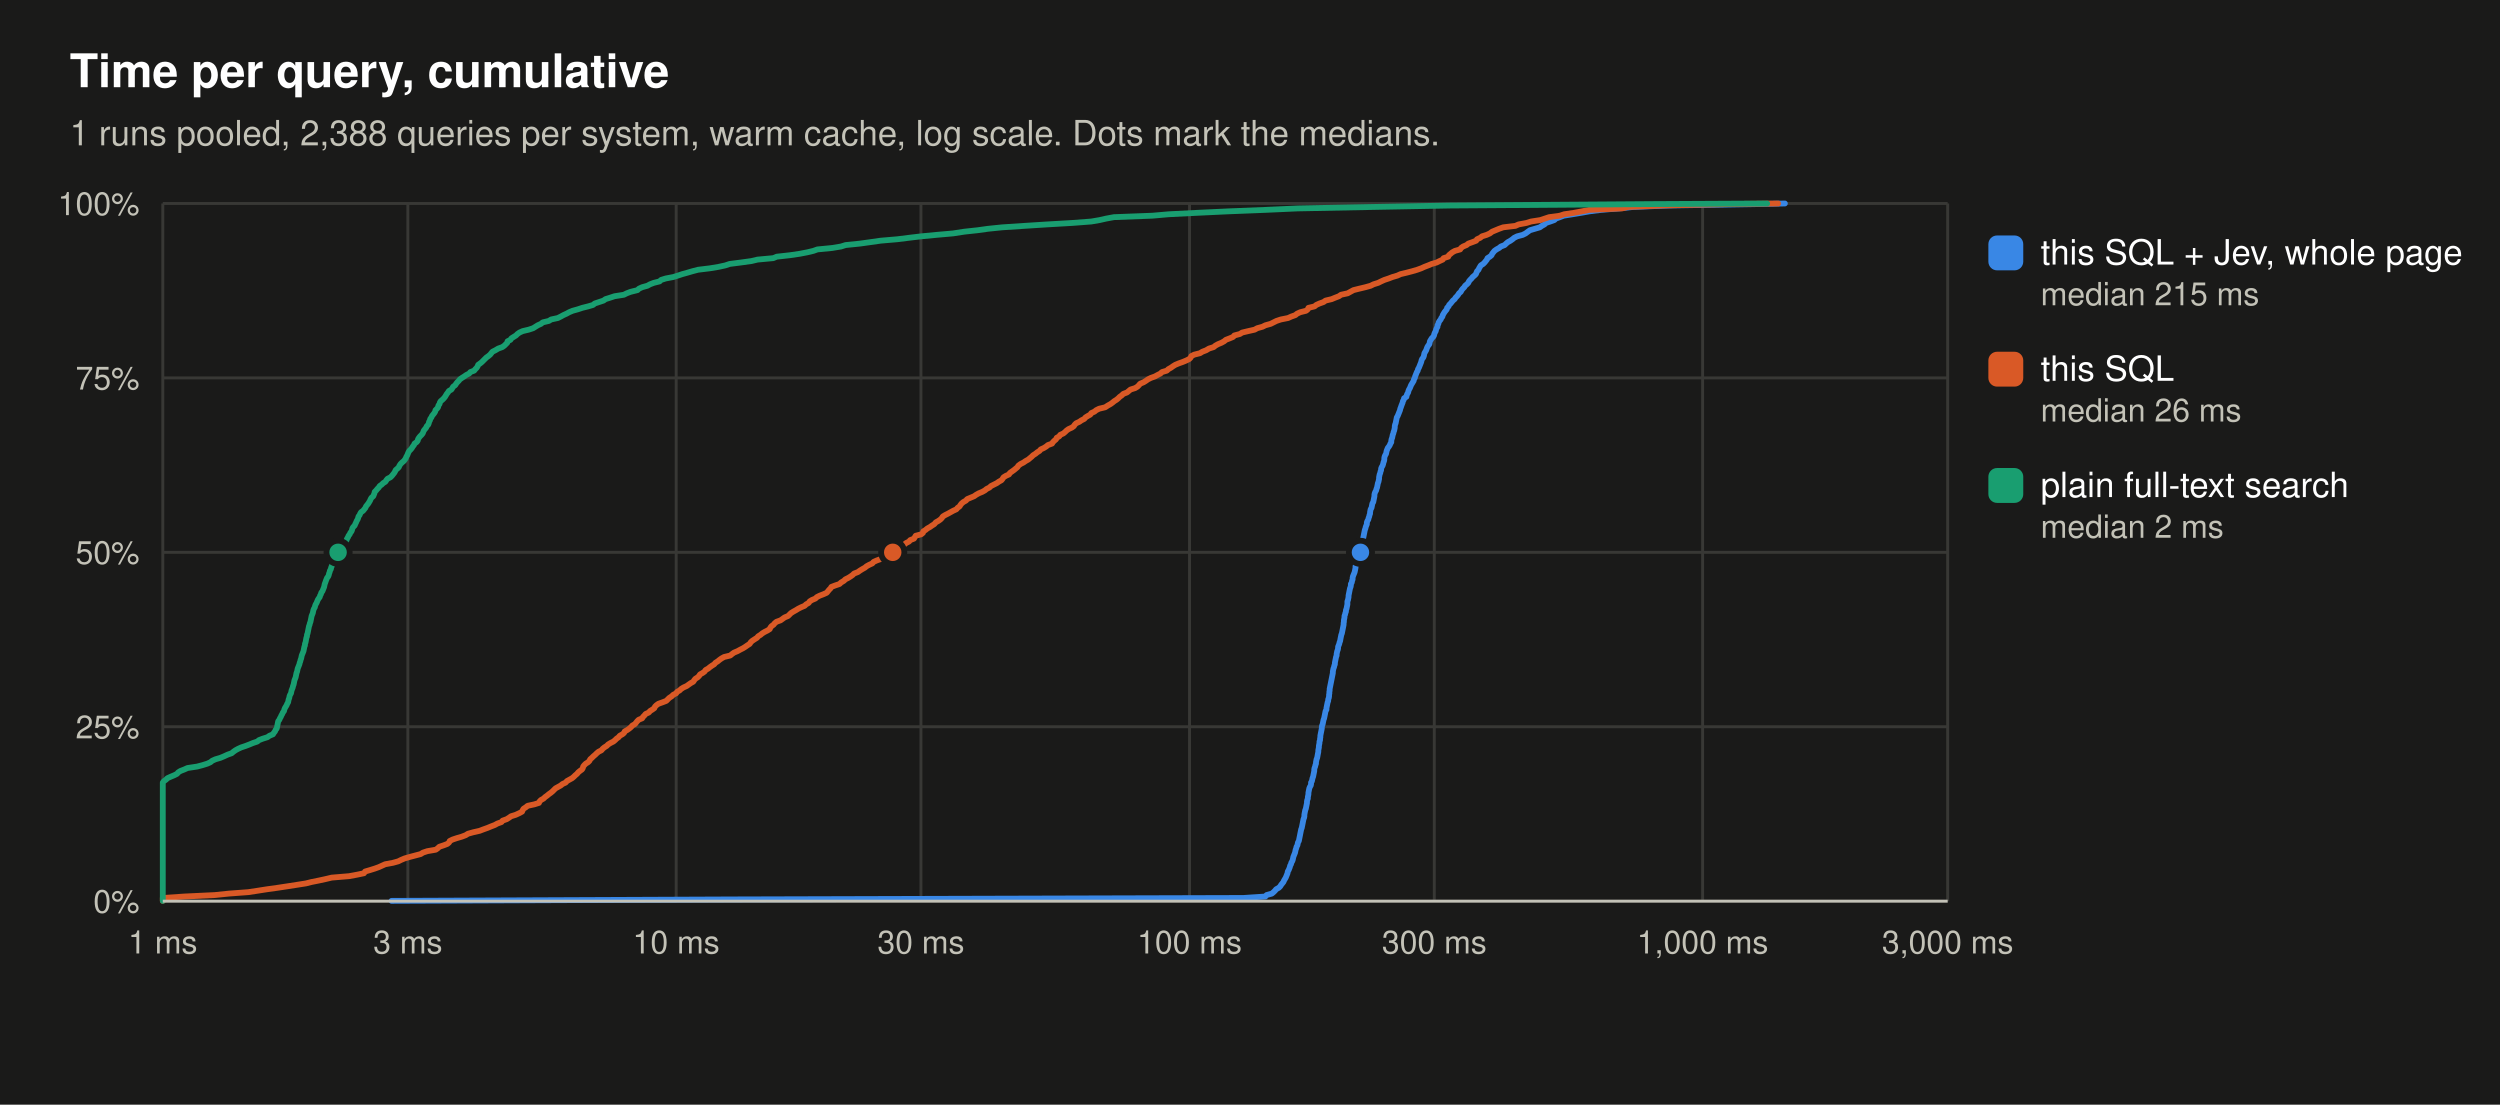
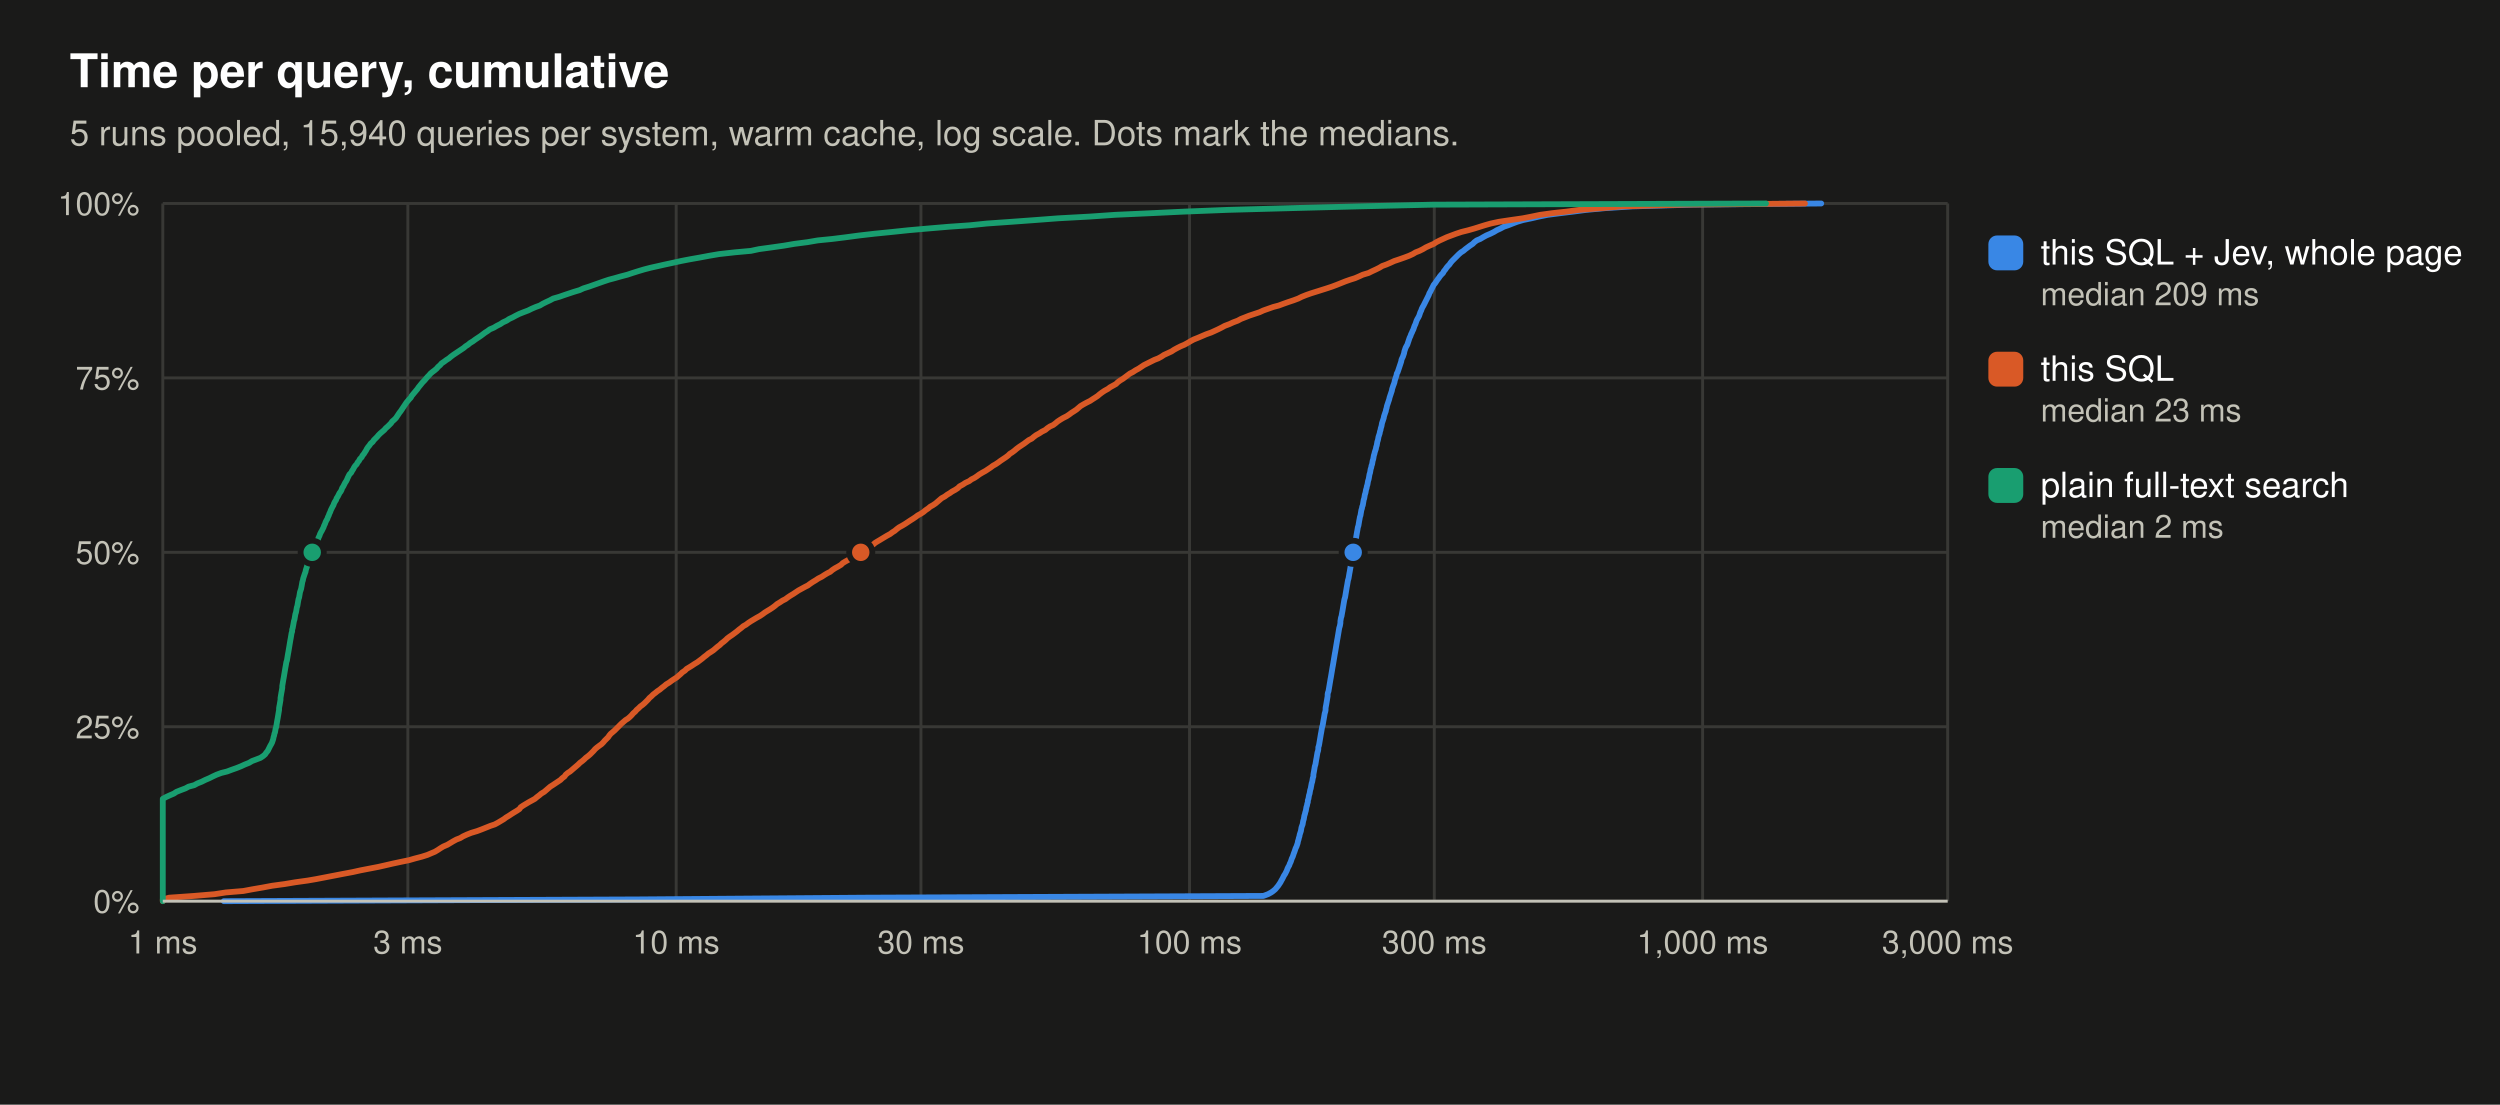
<svg xmlns="http://www.w3.org/2000/svg" width="860" height="380" viewBox="0 0 860 380" role="img" font-family="-apple-system, 'Segoe UI', Helvetica, Arial, sans-serif">
  <rect width="860" height="380" fill="#1a1a19" />
  <text x="24.0" y="30.0" font-size="16" fill="#ffffff" font-weight="600">Time per query, cumulative</text>
-   <text x="24.0" y="50.0" font-size="12" fill="#c3c2b7">1 runs pooled, 2,388 queries per system, warm cache, log scale. Dots mark the medians.</text>
+   <text x="24.0" y="50.0" font-size="12" fill="#c3c2b7">5 runs pooled, 15,940 queries per system, warm cache, log scale. Dots mark the medians.</text>
  <line x1="56.0" y1="310.0" x2="670.0" y2="310.0" stroke="#383835" stroke-width="1" />
  <text x="48.0" y="314.0" font-size="11" fill="#c3c2b7" text-anchor="end">0%</text>
  <line x1="56.0" y1="250.0" x2="670.0" y2="250.0" stroke="#383835" stroke-width="1" />
  <text x="48.0" y="254.0" font-size="11" fill="#c3c2b7" text-anchor="end">25%</text>
  <line x1="56.0" y1="190.0" x2="670.0" y2="190.0" stroke="#383835" stroke-width="1" />
  <text x="48.0" y="194.0" font-size="11" fill="#c3c2b7" text-anchor="end">50%</text>
  <line x1="56.0" y1="130.0" x2="670.0" y2="130.0" stroke="#383835" stroke-width="1" />
  <text x="48.0" y="134.0" font-size="11" fill="#c3c2b7" text-anchor="end">75%</text>
  <line x1="56.0" y1="70.0" x2="670.0" y2="70.0" stroke="#383835" stroke-width="1" />
  <text x="48.0" y="74.0" font-size="11" fill="#c3c2b7" text-anchor="end">100%</text>
  <line x1="56.0" y1="70.0" x2="56.0" y2="310.0" stroke="#383835" stroke-width="1" />
  <text x="56.0" y="328.0" font-size="11" fill="#c3c2b7" text-anchor="middle">1 ms</text>
  <line x1="140.3" y1="70.0" x2="140.3" y2="310.0" stroke="#383835" stroke-width="1" />
  <text x="140.3" y="328.0" font-size="11" fill="#c3c2b7" text-anchor="middle">3 ms</text>
  <line x1="232.6" y1="70.0" x2="232.6" y2="310.0" stroke="#383835" stroke-width="1" />
  <text x="232.6" y="328.0" font-size="11" fill="#c3c2b7" text-anchor="middle">10 ms</text>
  <line x1="316.8" y1="70.0" x2="316.8" y2="310.0" stroke="#383835" stroke-width="1" />
  <text x="316.8" y="328.0" font-size="11" fill="#c3c2b7" text-anchor="middle">30 ms</text>
  <line x1="409.2" y1="70.0" x2="409.2" y2="310.0" stroke="#383835" stroke-width="1" />
  <text x="409.2" y="328.0" font-size="11" fill="#c3c2b7" text-anchor="middle">100 ms</text>
  <line x1="493.4" y1="70.0" x2="493.4" y2="310.0" stroke="#383835" stroke-width="1" />
  <text x="493.4" y="328.0" font-size="11" fill="#c3c2b7" text-anchor="middle">300 ms</text>
  <line x1="585.7" y1="70.0" x2="585.7" y2="310.0" stroke="#383835" stroke-width="1" />
  <text x="585.7" y="328.0" font-size="11" fill="#c3c2b7" text-anchor="middle">1,000 ms</text>
  <line x1="670.0" y1="70.0" x2="670.0" y2="310.0" stroke="#383835" stroke-width="1" />
  <text x="670.0" y="328.0" font-size="11" fill="#c3c2b7" text-anchor="middle">3,000 ms</text>
-   <path d="M134.7,309.9L252.4,309.4L427.8,308.9L435.3,308.4L435.7,307.9L437.5,307.4L438.1,306.9L438.6,306.4L439.0,305.9L439.9,305.4L440.4,304.9L440.7,304.4L441.1,303.9L441.5,303.4L441.7,302.9L442.0,302.4L442.3,301.9L442.5,301.4L442.7,300.9L442.9,300.4L443.0,299.8L443.3,299.3L443.5,298.8L443.7,298.3L443.8,297.8L444.1,297.3L444.2,296.8L444.5,296.3L444.7,295.8L444.8,295.3L444.9,294.8L445.1,294.3L445.3,293.8L445.5,293.3L445.6,292.8L445.7,292.3L445.9,291.8L446.0,291.3L446.3,290.8L446.4,290.3L446.5,289.8L446.8,289.3L446.9,288.8L447.0,288.3L447.1,287.8L447.2,287.3L447.3,286.8L447.4,286.3L447.5,285.8L447.6,285.3L447.8,284.8L447.9,284.3L448.0,283.8L448.1,283.3L448.2,282.8L448.3,282.3L448.4,281.8L448.6,281.3L448.7,280.8L448.7,280.3L448.8,279.7L448.9,279.2L449.0,278.7L449.2,278.2L449.3,277.7L449.4,277.2L449.5,276.7L449.6,276.2L449.6,275.7L449.7,275.2L449.9,274.7L449.9,274.2L450.0,273.7L450.1,273.2L450.1,272.7L450.2,272.2L450.3,271.7L450.4,271.2L450.6,270.7L450.9,270.2L451.0,269.7L451.0,269.2L451.3,268.7L451.4,268.2L451.5,267.7L451.7,267.2L451.8,266.7L451.9,266.2L452.0,265.7L452.1,265.2L452.1,264.7L452.2,264.2L452.4,263.7L452.5,263.2L452.7,262.7L452.7,262.2L452.8,261.7L452.9,261.2L453.1,260.7L453.2,260.2L453.3,259.6L453.4,259.1L453.5,258.6L453.5,258.1L453.6,257.6L453.7,257.1L453.7,256.6L453.8,256.1L453.9,255.6L453.9,255.1L454.1,254.6L454.1,254.1L454.2,253.6L454.2,253.1L454.3,252.6L454.4,252.1L454.5,251.6L454.6,251.1L454.7,250.6L454.7,250.1L454.8,249.6L455.0,249.1L455.1,248.6L455.2,248.1L455.3,247.6L455.5,247.1L455.6,246.6L455.7,246.1L455.8,245.6L455.9,245.1L456.0,244.6L456.3,244.1L456.3,243.6L456.4,243.1L456.5,242.6L456.6,242.1L456.7,241.6L456.9,241.1L456.9,240.6L457.1,240.1L457.2,239.5L457.2,239.0L457.3,238.5L457.3,238.0L457.4,237.5L457.4,237.0L457.5,236.5L457.6,236.0L457.7,235.5L457.8,235.0L457.9,234.5L458.0,234.0L458.1,233.5L458.2,233.0L458.3,232.5L458.4,232.0L458.5,231.5L458.5,231.0L458.6,230.5L458.7,230.0L458.9,229.5L459.0,229.0L459.2,228.5L459.2,228.0L459.3,227.5L459.4,227.0L459.5,226.5L459.6,226.0L459.8,225.5L459.8,225.0L459.9,224.5L460.0,224.0L460.2,223.5L460.3,223.0L460.3,222.5L460.5,222.0L460.7,221.5L460.8,221.0L461.0,220.5L461.1,219.9L461.2,219.4L461.3,218.9L461.4,218.4L461.6,217.9L461.7,217.4L461.8,216.9L461.9,216.4L462.0,215.9L462.1,215.4L462.2,214.9L462.2,214.4L462.3,213.9L462.3,213.4L462.4,212.9L462.5,212.4L462.5,211.9L462.7,211.4L462.8,210.9L463.0,210.4L463.0,209.9L463.2,209.4L463.3,208.9L463.4,208.4L463.5,207.9L463.5,207.4L463.5,206.9L463.7,206.4L463.8,205.9L463.9,205.4L463.9,204.9L464.0,204.4L464.1,203.9L464.2,203.4L464.3,202.9L464.4,202.4L464.6,201.9L464.7,201.4L464.7,200.9L465.0,200.4L465.1,199.8L465.3,199.3L465.3,198.8L465.4,198.3L465.6,197.8L465.8,197.3L466.0,196.8L466.1,196.3L466.2,195.8L466.3,195.3L466.3,194.8L466.5,194.3L466.6,193.8L466.8,193.3L466.9,192.8L467.1,192.3L467.3,191.8L467.6,191.3L467.7,190.8L467.9,190.3L468.0,189.8L468.1,189.3L468.1,188.8L468.2,188.3L468.4,187.8L468.5,187.3L468.6,186.8L468.6,186.3L468.8,185.8L468.9,185.3L469.0,184.8L469.1,184.3L469.2,183.8L469.3,183.3L469.4,182.8L469.5,182.3L469.7,181.8L469.8,181.3L470.0,180.8L470.2,180.3L470.2,179.7L470.4,179.2L470.7,178.7L470.8,178.2L471.0,177.7L471.1,177.2L471.3,176.7L471.3,176.2L471.4,175.7L471.5,175.2L471.8,174.7L471.9,174.2L472.0,173.7L472.1,173.2L472.4,172.7L472.5,172.2L472.6,171.7L472.7,171.2L472.8,170.7L472.8,170.2L472.9,169.7L473.1,169.2L473.4,168.7L473.5,168.2L473.7,167.7L473.8,167.2L473.9,166.7L474.0,166.2L474.2,165.7L474.3,165.2L474.4,164.7L474.4,164.2L474.5,163.7L474.6,163.2L474.8,162.7L474.9,162.2L475.1,161.7L475.1,161.2L475.3,160.7L475.6,160.2L475.8,159.6L475.9,159.1L476.1,158.6L476.2,158.1L476.2,157.6L476.3,157.1L476.5,156.6L476.8,156.1L476.9,155.6L477.0,155.1L477.2,154.6L477.4,154.1L477.8,153.6L478.1,153.1L478.3,152.6L478.6,152.1L478.6,151.6L478.7,151.1L478.9,150.6L479.0,150.1L479.1,149.6L479.3,149.1L479.4,148.6L479.6,148.1L479.7,147.6L479.8,147.1L479.8,146.6L479.9,146.1L480.1,145.6L480.2,145.1L480.3,144.6L480.4,144.1L480.5,143.6L480.8,143.1L481.0,142.6L481.2,142.1L481.4,141.6L481.6,141.1L481.7,140.6L481.9,140.1L482.1,139.5L482.3,139.0L482.5,138.5L482.6,138.0L482.9,137.5L483.0,137.0L483.8,136.5L483.9,136.0L484.1,135.5L484.4,135.0L484.5,134.5L484.7,134.0L485.0,133.5L485.2,133.0L485.4,132.5L485.7,132.0L486.0,131.5L486.3,131.0L486.4,130.5L486.7,130.0L486.8,129.5L487.0,129.0L487.2,128.5L487.4,128.0L487.7,127.5L487.8,127.0L488.1,126.5L488.3,126.0L488.5,125.5L488.7,125.0L488.9,124.5L489.0,124.0L489.2,123.5L489.6,123.0L489.8,122.5L489.9,122.0L490.0,121.5L490.3,121.0L490.6,120.5L490.8,119.9L491.0,119.4L491.3,118.9L491.7,118.4L491.8,117.9L491.9,117.4L492.2,116.9L492.5,116.4L493.0,115.9L493.3,115.4L493.4,114.9L493.6,114.4L493.9,113.9L494.0,113.4L494.2,112.9L494.5,112.4L494.5,111.9L494.8,111.4L494.9,110.9L495.2,110.4L495.6,109.9L495.8,109.4L496.2,108.9L496.3,108.4L496.6,107.9L496.9,107.4L497.3,106.9L497.7,106.4L497.8,105.9L498.3,105.4L498.5,104.9L499.0,104.4L499.4,103.9L499.8,103.4L500.4,102.9L500.7,102.4L501.2,101.9L501.6,101.4L501.9,100.9L502.5,100.4L502.8,99.8L503.2,99.3L503.7,98.8L504.0,98.3L504.6,97.8L505.1,97.3L505.3,96.8L505.7,96.3L506.2,95.8L506.6,95.3L507.2,94.8L507.7,94.3L507.9,93.8L508.1,93.3L508.6,92.8L508.8,92.3L509.1,91.8L509.4,91.3L510.2,90.8L510.7,90.3L511.1,89.8L511.5,89.3L511.7,88.8L512.5,88.3L513.1,87.8L513.3,87.3L513.7,86.8L514.1,86.3L514.8,85.8L515.7,85.3L516.3,84.8L517.6,84.3L518.1,83.8L518.7,83.3L519.6,82.8L520.3,82.3L520.9,81.8L521.9,81.3L523.8,80.8L524.8,80.3L525.6,79.7L526.3,79.2L528.0,78.7L529.7,78.2L530.4,77.7L531.3,77.2L531.8,76.7L533.3,76.2L534.7,75.7L535.2,75.2L536.6,74.7L537.9,74.2L541.0,73.7L544.0,73.2L546.8,72.7L550.8,72.2L556.9,71.7L561.7,71.2L574.0,70.7L604.4,70.2L614.0,70.0" fill="none" stroke="#3987e5" stroke-width="2" stroke-linejoin="round" stroke-linecap="round" />
-   <circle cx="468.0" cy="190.0" r="4" fill="#3987e5" stroke="#1a1a19" stroke-width="2" />
-   <path d="M56.0,309.9L56.0,309.4L56.0,308.9L63.4,308.4L73.9,307.9L78.7,307.4L85.4,306.9L88.7,306.4L91.9,305.9L95.5,305.4L98.8,304.9L102.0,304.4L105.2,303.9L107.2,303.4L109.7,302.9L112.0,302.4L114.1,301.9L120.1,301.4L122.8,300.9L125.2,300.4L125.6,299.8L127.3,299.3L128.9,298.8L130.3,298.3L131.4,297.8L132.5,297.3L135.2,296.8L137.0,296.3L138.0,295.8L139.2,295.3L140.9,294.8L142.8,294.3L144.7,293.8L145.5,293.3L147.0,292.8L149.9,292.3L150.6,291.8L151.1,291.3L152.6,290.8L153.9,290.3L154.5,289.8L154.7,289.3L155.7,288.8L157.2,288.3L158.9,287.8L160.2,287.3L161.0,286.8L162.8,286.3L165.0,285.8L166.3,285.3L167.7,284.8L168.9,284.3L170.2,283.8L171.1,283.3L172.5,282.8L172.9,282.3L174.3,281.8L175.1,281.3L175.8,280.8L177.4,280.3L178.7,279.7L179.6,279.2L179.8,278.7L180.1,278.2L180.9,277.7L181.5,277.2L183.8,276.7L185.4,276.2L185.6,275.7L186.1,275.2L187.0,274.7L187.5,274.2L188.2,273.7L188.8,273.2L189.5,272.7L190.1,272.2L190.6,271.7L191.1,271.2L192.0,270.7L192.9,270.2L193.5,269.7L194.6,269.2L195.0,268.7L195.9,268.2L196.8,267.7L197.4,267.2L197.9,266.7L198.5,266.2L198.9,265.7L199.5,265.2L200.2,264.7L200.5,264.2L200.6,263.7L201.0,263.2L201.5,262.7L202.3,262.2L202.8,261.7L203.0,261.2L203.6,260.7L204.1,260.2L204.8,259.6L205.3,259.1L205.9,258.6L206.9,258.1L207.3,257.6L207.9,257.1L208.7,256.6L209.2,256.1L210.0,255.6L211.0,255.1L211.6,254.6L212.1,254.1L212.8,253.6L213.2,253.1L214.1,252.6L214.7,252.1L214.9,251.6L215.8,251.1L216.5,250.6L217.1,250.1L217.5,249.6L218.4,249.1L218.8,248.6L219.2,248.1L219.7,247.6L220.9,247.1L221.2,246.6L221.7,246.1L222.1,245.6L223.2,245.1L223.6,244.6L224.4,244.1L225.1,243.6L225.3,243.1L225.8,242.6L226.5,242.1L227.9,241.6L229.2,241.1L229.7,240.6L230.2,240.1L231.1,239.5L231.6,239.0L232.6,238.5L232.9,238.0L233.8,237.5L234.3,237.0L235.1,236.5L236.2,236.0L236.9,235.5L237.6,235.0L238.5,234.5L238.8,234.0L239.2,233.5L240.0,233.0L240.5,232.5L240.8,232.0L241.7,231.5L242.4,231.0L242.7,230.5L243.6,230.0L244.2,229.5L244.9,229.0L245.7,228.5L246.1,228.0L246.9,227.5L247.5,227.0L248.2,226.5L249.1,226.0L251.2,225.5L251.8,225.0L252.5,224.5L253.7,224.0L254.6,223.5L255.6,223.0L256.4,222.5L257.1,222.0L257.9,221.5L258.2,221.0L258.7,220.5L259.6,219.9L260.4,219.4L260.8,218.9L261.6,218.4L262.2,217.9L263.0,217.4L264.0,216.9L264.8,216.4L265.0,215.9L265.4,215.4L266.1,214.9L266.5,214.4L267.1,213.9L268.5,213.4L269.2,212.9L269.9,212.4L271.1,211.9L271.6,211.4L272.1,210.9L272.9,210.4L273.8,209.9L274.6,209.4L275.6,208.9L276.8,208.4L277.3,207.9L278.2,207.4L278.5,206.9L279.3,206.4L280.5,205.9L281.0,205.4L282.0,204.9L283.3,204.4L284.4,203.9L284.8,203.4L285.2,202.9L285.7,202.4L286.0,201.9L287.3,201.4L288.8,200.9L289.3,200.4L290.3,199.8L290.8,199.3L291.8,198.8L292.6,198.3L293.3,197.8L293.8,197.3L295.1,196.8L295.8,196.3L296.6,195.8L297.5,195.3L298.1,194.8L299.0,194.3L300.1,193.8L300.5,193.3L301.6,192.8L303.0,192.3L304.0,191.8L304.9,191.3L305.5,190.8L306.0,190.3L307.4,189.8L308.1,189.3L308.6,188.8L309.0,188.3L310.3,187.8L311.1,187.3L311.7,186.8L312.7,186.3L313.1,185.8L314.4,185.3L314.7,184.8L315.0,184.3L316.9,183.8L317.5,183.3L317.6,182.8L318.4,182.3L319.0,181.8L319.9,181.3L320.6,180.8L321.4,180.3L321.9,179.7L322.8,179.2L323.5,178.7L324.0,178.2L324.3,177.7L325.1,177.2L326.1,176.7L327.0,176.2L327.9,175.7L329.0,175.2L329.4,174.7L330.1,174.2L330.4,173.7L330.8,173.2L331.4,172.7L332.3,172.2L332.7,171.7L333.9,171.2L335.1,170.7L335.8,170.2L336.7,169.7L337.9,169.2L338.8,168.7L339.4,168.2L340.4,167.7L340.9,167.2L341.9,166.7L342.9,166.2L343.6,165.7L344.5,165.2L344.9,164.7L345.2,164.2L346.0,163.7L347.1,163.2L347.4,162.7L348.1,162.2L348.8,161.7L349.4,161.2L350.0,160.7L350.3,160.2L351.1,159.6L352.1,159.1L352.8,158.6L353.7,158.1L354.3,157.6L354.9,157.1L355.4,156.6L356.2,156.1L356.8,155.6L357.6,155.1L358.0,154.6L359.1,154.1L359.9,153.6L360.5,153.1L361.9,152.6L362.2,152.1L362.7,151.6L363.3,151.1L363.5,150.6L364.4,150.1L364.7,149.6L365.8,149.1L366.4,148.6L366.9,148.1L367.6,147.6L368.7,147.1L369.4,146.6L369.7,146.1L370.2,145.6L371.3,145.1L372.0,144.6L373.0,144.1L373.4,143.6L374.2,143.1L375.1,142.6L375.4,142.1L376.5,141.6L377.1,141.1L378.1,140.6L380.2,140.1L381.1,139.5L382.0,139.0L382.7,138.5L383.3,138.0L384.1,137.5L384.7,137.0L385.2,136.5L385.9,136.0L386.4,135.5L387.7,135.0L388.3,134.5L388.9,134.0L390.5,133.5L391.3,133.0L391.8,132.5L392.2,132.0L393.4,131.5L394.2,131.0L394.9,130.5L395.9,130.0L397.3,129.5L398.2,129.0L399.2,128.5L399.7,128.0L401.4,127.5L401.9,127.0L402.8,126.5L403.5,126.0L404.3,125.5L405.5,125.0L406.9,124.5L408.1,124.0L409.1,123.5L409.6,123.0L409.8,122.5L410.8,122.0L412.8,121.5L413.6,121.0L414.9,120.5L415.9,119.9L417.5,119.4L418.1,118.9L419.0,118.4L420.2,117.9L421.1,117.4L421.7,116.9L423.0,116.4L424.2,115.9L424.6,115.4L426.5,114.9L427.3,114.4L429.4,113.9L431.6,113.4L432.5,112.9L434.3,112.4L435.3,111.9L437.1,111.4L438.1,110.9L439.1,110.4L440.6,109.9L443.1,109.4L444.2,108.9L445.6,108.4L446.2,107.9L447.3,107.4L449.3,106.9L449.9,106.4L450.1,105.9L452.2,105.4L452.8,104.9L453.9,104.4L455.3,103.9L456.0,103.4L458.1,102.9L459.3,102.4L460.6,101.9L461.3,101.4L463.6,100.9L464.5,100.4L465.6,99.8L467.6,99.3L469.7,98.8L471.5,98.3L472.5,97.8L474.1,97.3L475.1,96.8L476.2,96.3L477.7,95.8L479.0,95.3L480.7,94.8L481.8,94.3L483.9,93.8L485.8,93.3L487.5,92.8L488.9,92.3L490.0,91.8L491.3,91.3L492.5,90.8L494.2,90.3L495.2,89.8L496.3,89.3L496.6,88.8L498.2,88.3L498.4,87.8L499.0,87.3L499.6,86.8L500.5,86.3L502.3,85.8L502.6,85.3L503.3,84.8L504.5,84.3L505.1,83.8L506.5,83.3L507.8,82.8L508.1,82.3L509.2,81.8L509.8,81.3L511.4,80.8L512.5,80.3L513.3,79.7L514.5,79.2L515.7,78.7L517.1,78.2L521.3,77.7L522.4,77.2L525.1,76.7L526.7,76.2L529.9,75.7L531.4,75.2L532.9,74.7L536.6,74.2L538.1,73.7L541.5,73.2L544.2,72.7L546.7,72.2L558.0,71.7L559.9,71.2L571.9,70.7L594.1,70.2L611.7,70.0" fill="none" stroke="#d95926" stroke-width="2" stroke-linejoin="round" stroke-linecap="round" />
-   <circle cx="307.1" cy="190.0" r="4" fill="#d95926" stroke="#1a1a19" stroke-width="2" />
-   <path d="M56.0,309.9L56.0,309.4L56.0,308.9L56.0,308.4L56.0,307.9L56.0,307.4L56.0,306.9L56.0,306.4L56.0,305.9L56.0,305.4L56.0,304.9L56.0,304.4L56.0,303.9L56.0,303.4L56.0,302.9L56.0,302.4L56.0,301.9L56.0,301.4L56.0,300.9L56.0,300.4L56.0,299.8L56.0,299.3L56.0,298.8L56.0,298.3L56.0,297.8L56.0,297.3L56.0,296.8L56.0,296.3L56.0,295.8L56.0,295.3L56.0,294.8L56.0,294.3L56.0,293.8L56.0,293.3L56.0,292.8L56.0,292.3L56.0,291.8L56.0,291.3L56.0,290.8L56.0,290.3L56.0,289.8L56.0,289.3L56.0,288.8L56.0,288.3L56.0,287.8L56.0,287.3L56.0,286.8L56.0,286.3L56.0,285.8L56.0,285.3L56.0,284.8L56.0,284.3L56.0,283.8L56.0,283.3L56.0,282.8L56.0,282.3L56.0,281.8L56.0,281.3L56.0,280.8L56.0,280.3L56.0,279.7L56.0,279.2L56.0,278.7L56.0,278.2L56.0,277.7L56.0,277.2L56.0,276.7L56.0,276.2L56.0,275.7L56.0,275.2L56.0,274.7L56.0,274.2L56.0,273.7L56.0,273.2L56.0,272.7L56.0,272.2L56.0,271.7L56.0,271.2L56.0,270.7L56.0,270.2L56.0,269.7L56.0,269.2L56.4,268.7L57.1,268.2L57.6,267.7L58.7,267.2L59.9,266.7L60.9,266.2L61.3,265.7L62.1,265.2L63.4,264.7L64.5,264.2L67.8,263.7L69.7,263.2L71.3,262.7L72.4,262.2L73.0,261.7L74.1,261.2L75.8,260.7L77.0,260.2L78.3,259.6L79.7,259.1L80.3,258.6L81.0,258.1L81.9,257.6L83.0,257.1L84.5,256.6L85.8,256.1L87.0,255.6L88.5,255.1L89.1,254.6L90.4,254.1L92.0,253.6L92.7,253.1L93.9,252.6L94.2,252.1L94.6,251.6L94.8,251.1L95.2,250.6L95.3,250.1L95.4,249.6L95.5,249.1L95.6,248.6L95.7,248.1L96.1,247.6L96.3,247.1L96.6,246.6L96.8,246.1L97.1,245.6L97.3,245.1L97.7,244.6L97.8,244.1L98.0,243.6L98.3,243.1L98.6,242.6L98.8,242.1L99.1,241.6L99.2,241.1L99.3,240.6L99.5,240.1L99.6,239.5L99.8,239.0L100.1,238.5L100.2,238.0L100.3,237.5L100.5,237.0L100.7,236.5L100.8,236.0L101.0,235.5L101.1,235.0L101.2,234.5L101.3,234.0L101.5,233.5L101.7,233.0L101.8,232.5L101.9,232.0L102.0,231.5L102.2,231.0L102.3,230.5L102.4,230.0L102.6,229.5L102.8,229.0L103.0,228.5L103.1,228.0L103.3,227.5L103.4,227.0L103.6,226.5L103.7,226.0L103.8,225.5L104.0,225.0L104.2,224.5L104.4,224.0L104.5,223.5L104.6,223.0L104.7,222.5L104.9,222.0L104.9,221.5L105.1,221.0L105.2,220.5L105.3,219.9L105.4,219.4L105.6,218.9L105.6,218.4L105.8,217.9L105.9,217.4L106.0,216.9L106.1,216.4L106.2,215.9L106.3,215.4L106.5,214.9L106.6,214.4L106.8,213.9L106.9,213.4L107.0,212.9L107.1,212.4L107.2,211.9L107.4,211.4L107.6,210.9L107.7,210.4L107.8,209.9L108.0,209.4L108.3,208.9L108.4,208.4L108.6,207.9L108.9,207.4L109.1,206.9L109.3,206.4L109.6,205.9L110.0,205.4L110.1,204.9L110.4,204.4L110.5,203.9L110.9,203.4L111.1,202.9L111.3,202.4L111.5,201.9L111.6,201.4L111.7,200.9L111.9,200.4L112.1,199.8L112.3,199.3L112.5,198.8L112.9,198.3L113.1,197.8L113.2,197.3L113.4,196.8L113.5,196.3L113.8,195.8L113.9,195.3L114.1,194.8L114.3,194.3L114.5,193.8L114.9,193.3L115.1,192.8L115.3,192.3L115.6,191.8L115.7,191.3L115.8,190.8L116.0,190.3L116.4,189.8L117.1,189.3L117.5,188.8L117.7,188.3L117.9,187.8L118.2,187.3L118.4,186.8L118.9,186.3L119.2,185.8L119.4,185.3L119.7,184.8L119.9,184.3L120.3,183.8L120.5,183.3L120.9,182.8L121.1,182.3L121.2,181.8L121.5,181.3L122.0,180.8L122.2,180.3L122.5,179.7L122.7,179.2L123.0,178.7L123.2,178.2L123.3,177.7L123.7,177.2L123.9,176.7L124.2,176.2L124.9,175.7L125.3,175.2L125.7,174.7L125.9,174.2L126.3,173.7L126.7,173.2L127.0,172.7L127.3,172.2L127.5,171.7L127.8,171.2L128.4,170.7L128.6,170.2L128.8,169.7L128.9,169.2L129.4,168.7L129.8,168.2L130.3,167.7L130.6,167.2L131.3,166.7L131.8,166.2L132.6,165.7L132.9,165.2L133.3,164.7L134.3,164.2L134.8,163.7L135.2,163.2L135.6,162.7L135.9,162.2L136.1,161.7L136.7,161.2L137.2,160.7L137.4,160.2L137.8,159.6L138.3,159.1L138.9,158.6L139.3,158.1L139.6,157.6L139.8,157.1L140.1,156.6L140.3,156.1L140.5,155.6L140.8,155.1L141.3,154.6L141.7,154.1L142.0,153.6L142.4,153.1L142.6,152.6L143.3,152.1L143.7,151.6L143.8,151.1L144.1,150.6L144.5,150.1L145.0,149.6L145.4,149.1L145.6,148.6L145.8,148.1L146.2,147.6L146.6,147.1L146.8,146.6L147.3,146.1L147.5,145.6L147.6,145.1L147.9,144.6L148.0,144.1L148.4,143.6L148.6,143.1L149.0,142.6L149.4,142.1L149.7,141.6L149.8,141.1L150.3,140.6L150.7,140.1L150.8,139.5L151.2,139.0L151.3,138.5L151.6,138.0L152.2,137.5L152.7,137.0L153.1,136.5L153.4,136.0L153.7,135.5L154.1,135.0L154.4,134.5L155.3,134.0L155.6,133.5L155.9,133.0L156.6,132.5L156.9,132.0L157.3,131.5L157.8,131.0L158.2,130.5L158.9,130.0L159.7,129.5L160.4,129.0L161.4,128.5L161.8,128.0L163.1,127.5L163.5,127.0L164.0,126.5L164.3,126.0L164.5,125.5L165.2,125.0L165.8,124.5L166.3,124.0L166.8,123.5L167.3,123.0L168.0,122.5L168.6,122.0L169.0,121.5L169.4,121.0L170.4,120.5L171.4,119.9L172.8,119.4L173.5,118.9L174.0,118.4L174.5,117.9L174.6,117.4L175.6,116.9L175.9,116.4L176.7,115.9L177.5,115.4L178.0,114.9L178.7,114.4L179.8,113.9L181.9,113.4L183.4,112.9L184.2,112.4L185.0,111.9L186.1,111.4L186.7,110.9L188.8,110.4L189.6,109.9L191.9,109.4L192.9,108.9L193.8,108.4L194.9,107.9L195.8,107.4L197.0,106.9L198.8,106.4L200.3,105.9L202.3,105.4L204.0,104.9L204.6,104.4L206.1,103.9L207.6,103.4L208.3,102.9L209.9,102.4L211.4,101.9L214.6,101.4L215.6,100.9L216.9,100.4L219.3,99.8L219.8,99.3L220.9,98.8L222.7,98.3L223.6,97.8L224.9,97.3L226.9,96.8L227.4,96.3L229.0,95.8L231.6,95.3L233.2,94.8L234.7,94.3L236.5,93.8L238.2,93.3L240.1,92.8L244.2,92.3L247.2,91.8L249.5,91.3L251.0,90.8L254.9,90.3L258.5,89.8L260.6,89.3L266.0,88.8L267.2,88.3L271.7,87.8L275.1,87.3L277.7,86.8L279.8,86.3L281.2,85.8L286.3,85.3L289.3,84.8L290.9,84.3L295.8,83.8L299.4,83.3L302.9,82.8L308.7,82.3L312.7,81.8L316.9,81.3L322.1,80.8L327.8,80.3L331.7,79.7L336.3,79.2L339.9,78.7L344.8,78.2L352.4,77.7L360.2,77.2L368.8,76.7L375.4,76.2L378.3,75.7L380.5,75.2L383.2,74.7L396.4,74.2L402.1,73.7L412.1,73.2L422.7,72.7L435.3,72.2L446.4,71.7L472.2,71.2L498.9,70.7L568.9,70.2L607.9,70.0" fill="none" stroke="#199e70" stroke-width="2" stroke-linejoin="round" stroke-linecap="round" />
-   <circle cx="116.3" cy="190.0" r="4" fill="#199e70" stroke="#1a1a19" stroke-width="2" />
+   <path d="M77.0,310.0L219.5,309.4L297.5,308.8L434.6,308.2L436.2,307.6L437.3,307.0L438.0,306.5L438.7,305.9L439.2,305.3L439.7,304.7L440.1,304.1L440.5,303.5L440.8,302.9L441.1,302.4L441.4,301.8L441.7,301.2L442.1,300.6L442.4,300.0L442.7,299.4L442.9,298.8L443.2,298.2L443.5,297.7L443.7,297.1L444.0,296.5L444.2,295.9L444.4,295.3L444.7,294.7L444.9,294.1L445.1,293.5L445.3,293.0L445.5,292.4L445.7,291.8L446.0,291.2L446.2,290.6L446.4,290.0L446.5,289.4L446.7,288.8L446.8,288.3L447.0,287.7L447.1,287.1L447.3,286.5L447.5,285.9L447.6,285.3L447.7,284.7L447.9,284.1L448.1,283.6L448.2,283.0L448.3,282.4L448.5,281.8L448.6,281.2L448.7,280.6L448.9,280.0L449.0,279.5L449.2,278.9L449.3,278.3L449.4,277.7L449.6,277.1L449.7,276.5L449.9,275.9L449.9,275.3L450.1,274.8L450.2,274.2L450.3,273.6L450.5,273.0L450.6,272.4L450.7,271.8L450.9,271.2L451.0,270.6L451.1,270.1L451.2,269.5L451.4,268.9L451.5,268.3L451.6,267.7L451.8,267.1L451.8,266.5L451.9,265.9L452.0,265.4L452.1,264.8L452.2,264.2L452.3,263.6L452.5,263.0L452.6,262.4L452.7,261.8L452.8,261.2L452.9,260.7L453.0,260.1L453.1,259.5L453.2,258.9L453.4,258.3L453.5,257.7L453.5,257.1L453.7,256.5L453.8,256.0L453.9,255.4L454.0,254.8L454.1,254.2L454.2,253.6L454.3,253.0L454.4,252.4L454.5,251.9L454.6,251.3L454.7,250.7L454.8,250.1L455.0,249.5L455.1,248.9L455.2,248.3L455.3,247.7L455.4,247.2L455.5,246.6L455.6,246.0L455.7,245.4L455.9,244.8L456.0,244.2L456.0,243.6L456.1,243.0L456.2,242.5L456.3,241.9L456.4,241.3L456.5,240.7L456.6,240.1L456.7,239.5L456.7,238.9L456.8,238.3L457.0,237.8L457.1,237.2L457.2,236.6L457.3,236.0L457.4,235.4L457.5,234.8L457.6,234.2L457.7,233.6L457.8,233.1L457.9,232.5L458.0,231.9L458.1,231.3L458.2,230.7L458.3,230.1L458.4,229.5L458.5,229.0L458.6,228.4L458.7,227.8L458.8,227.2L458.9,226.6L459.0,226.0L459.1,225.4L459.2,224.8L459.3,224.3L459.4,223.7L459.5,223.1L459.6,222.5L459.7,221.9L459.8,221.3L459.9,220.7L460.0,220.1L460.1,219.6L460.2,219.0L460.3,218.4L460.4,217.8L460.5,217.2L460.6,216.6L460.7,216.0L460.9,215.4L461.0,214.9L461.1,214.3L461.1,213.7L461.2,213.1L461.3,212.5L461.5,211.9L461.6,211.3L461.7,210.7L461.8,210.2L461.9,209.6L462.0,209.0L462.1,208.4L462.2,207.8L462.3,207.2L462.4,206.6L462.5,206.1L462.7,205.5L462.8,204.9L462.9,204.3L463.0,203.7L463.1,203.1L463.2,202.5L463.3,201.9L463.4,201.4L463.5,200.8L463.6,200.2L463.7,199.6L463.9,199.0L464.0,198.4L464.1,197.8L464.2,197.2L464.3,196.7L464.4,196.1L464.5,195.5L464.6,194.9L464.7,194.3L464.8,193.7L464.9,193.1L465.1,192.5L465.2,192.0L465.3,191.4L465.4,190.8L465.5,190.2L465.6,189.6L465.7,189.0L465.8,188.4L465.9,187.8L466.1,187.3L466.2,186.7L466.3,186.1L466.4,185.5L466.5,184.9L466.6,184.3L466.7,183.7L466.8,183.1L466.9,182.6L467.0,182.0L467.1,181.4L467.3,180.8L467.4,180.2L467.5,179.6L467.6,179.0L467.7,178.5L467.8,177.9L468.0,177.3L468.1,176.7L468.2,176.1L468.3,175.5L468.5,174.9L468.6,174.3L468.8,173.8L468.9,173.2L469.0,172.6L469.1,172.0L469.3,171.4L469.4,170.8L469.5,170.2L469.7,169.6L469.8,169.1L469.9,168.5L470.1,167.9L470.2,167.3L470.4,166.7L470.5,166.1L470.6,165.5L470.8,164.9L470.9,164.4L471.0,163.8L471.1,163.2L471.3,162.6L471.4,162.0L471.5,161.4L471.7,160.8L471.8,160.2L472.0,159.7L472.1,159.1L472.2,158.5L472.4,157.9L472.5,157.3L472.6,156.7L472.8,156.1L472.9,155.6L473.1,155.0L473.3,154.4L473.4,153.8L473.6,153.2L473.7,152.6L473.8,152.0L474.0,151.4L474.1,150.9L474.2,150.3L474.4,149.7L474.6,149.1L474.7,148.5L474.9,147.9L475.0,147.3L475.2,146.7L475.3,146.2L475.4,145.6L475.6,145.0L475.8,144.4L476.0,143.8L476.1,143.2L476.3,142.6L476.5,142.0L476.7,141.5L476.8,140.9L477.0,140.3L477.1,139.7L477.3,139.1L477.5,138.5L477.7,137.9L477.9,137.3L478.0,136.8L478.2,136.2L478.4,135.6L478.6,135.0L478.8,134.4L478.9,133.8L479.1,133.2L479.3,132.6L479.5,132.1L479.7,131.5L479.8,130.9L480.0,130.3L480.2,129.7L480.4,129.1L480.5,128.5L480.8,128.0L481.0,127.4L481.2,126.8L481.4,126.2L481.6,125.6L481.8,125.0L482.0,124.4L482.1,123.8L482.3,123.3L482.6,122.7L482.8,122.1L483.0,121.5L483.1,120.9L483.3,120.3L483.5,119.7L483.8,119.1L484.1,118.6L484.3,118.0L484.5,117.4L484.7,116.8L484.9,116.2L485.2,115.6L485.4,115.0L485.7,114.4L485.9,113.9L486.2,113.3L486.4,112.7L486.6,112.1L486.9,111.5L487.1,110.9L487.3,110.3L487.6,109.7L487.9,109.2L488.2,108.6L488.4,108.0L488.6,107.4L488.9,106.8L489.1,106.2L489.4,105.6L489.7,105.1L490.0,104.5L490.3,103.9L490.6,103.3L490.9,102.7L491.2,102.1L491.5,101.5L491.7,100.9L492.0,100.4L492.3,99.8L492.6,99.2L492.9,98.6L493.2,98.0L493.7,97.4L494.1,96.8L494.5,96.2L494.9,95.7L495.3,95.1L495.8,94.5L496.4,93.9L496.7,93.3L497.2,92.7L497.6,92.1L498.1,91.5L498.6,91.0L499.0,90.4L499.5,89.8L500.1,89.2L500.7,88.6L501.3,88.0L501.9,87.4L502.6,86.8L503.4,86.3L504.1,85.7L504.9,85.1L505.7,84.5L506.6,83.9L507.2,83.3L508.0,82.7L509.2,82.2L510.2,81.6L511.3,81.0L512.7,80.4L513.9,79.8L514.9,79.2L516.2,78.6L517.3,78.0L518.8,77.5L520.3,76.9L521.9,76.3L523.9,75.7L526.8,75.1L529.4,74.5L532.4,73.9L537.0,73.3L541.1,72.8L545.7,72.2L552.2,71.6L561.5,71.0L582.3,70.4L626.5,70.0" fill="none" stroke="#3987e5" stroke-width="2" stroke-linejoin="round" stroke-linecap="round" />
+   <circle cx="465.5" cy="190.0" r="4" fill="#3987e5" stroke="#1a1a19" stroke-width="2" />
+   <path d="M56.0,310.0L56.0,309.4L58.2,308.8L66.7,308.2L73.8,307.6L77.7,307.0L83.7,306.5L86.9,305.9L90.4,305.3L93.6,304.7L98.0,304.1L101.6,303.5L105.9,302.9L108.8,302.4L111.9,301.8L115.0,301.2L118.1,300.6L121.3,300.0L124.0,299.4L127.1,298.8L130.2,298.2L132.4,297.7L135.0,297.1L137.8,296.5L140.7,295.9L142.8,295.3L145.1,294.7L147.0,294.1L148.4,293.5L149.6,293.0L150.6,292.4L151.5,291.8L152.5,291.2L153.9,290.6L154.9,290.0L155.9,289.4L157.0,288.8L158.3,288.3L159.3,287.7L160.6,287.1L162.1,286.5L164.1,285.9L165.7,285.3L167.2,284.7L168.7,284.1L170.2,283.6L171.3,283.0L172.3,282.4L173.3,281.8L174.1,281.2L175.1,280.6L176.0,280.0L176.8,279.5L177.8,278.9L178.7,278.3L179.1,277.7L180.0,277.1L181.0,276.5L182.0,275.9L183.1,275.3L184.0,274.8L184.7,274.2L185.5,273.6L186.2,273.0L187.2,272.4L187.9,271.8L188.6,271.2L189.3,270.6L190.1,270.1L191.0,269.5L191.9,268.9L192.8,268.3L193.4,267.7L194.2,267.1L194.6,266.5L195.3,265.9L196.1,265.4L196.8,264.8L197.5,264.2L198.2,263.6L198.9,263.0L199.5,262.4L200.3,261.8L201.0,261.2L201.5,260.7L202.3,260.1L203.0,259.5L203.6,258.9L204.2,258.3L204.7,257.7L205.4,257.1L206.2,256.5L206.9,256.0L207.5,255.4L208.0,254.8L208.6,254.2L209.2,253.6L209.6,253.0L210.1,252.4L210.7,251.9L211.4,251.3L212.0,250.7L212.6,250.1L213.2,249.5L213.8,248.9L214.5,248.3L215.2,247.7L216.0,247.2L216.7,246.6L217.3,246.0L217.8,245.4L218.5,244.8L219.0,244.2L219.7,243.6L220.3,243.0L221.0,242.5L221.7,241.9L222.3,241.3L222.9,240.7L223.4,240.1L224.1,239.5L224.7,238.9L225.5,238.3L226.1,237.8L227.0,237.2L227.7,236.6L228.5,236.0L229.2,235.4L230.2,234.8L231.0,234.2L231.9,233.6L232.7,233.1L233.4,232.5L234.1,231.9L234.7,231.3L235.6,230.7L236.2,230.1L237.2,229.5L238.0,229.0L238.9,228.4L239.9,227.8L240.7,227.2L241.5,226.6L242.2,226.0L243.0,225.4L243.7,224.8L244.5,224.3L245.4,223.7L246.1,223.1L246.8,222.5L247.6,221.9L248.2,221.3L249.0,220.7L249.7,220.1L250.2,219.6L251.0,219.0L251.9,218.4L252.7,217.8L253.5,217.2L254.2,216.6L255.0,216.0L255.7,215.4L256.6,214.9L257.4,214.3L258.3,213.7L259.3,213.1L260.3,212.5L261.4,211.9L262.3,211.3L263.1,210.7L263.9,210.2L264.9,209.6L265.8,209.0L266.6,208.4L267.3,207.8L268.3,207.2L269.2,206.6L270.2,206.1L271.0,205.5L271.9,204.9L272.9,204.3L273.8,203.7L274.7,203.1L275.8,202.5L276.9,201.9L277.9,201.4L278.7,200.8L279.6,200.2L280.6,199.6L281.5,199.0L282.7,198.4L283.6,197.8L284.6,197.2L285.6,196.7L286.3,196.1L287.2,195.5L288.3,194.9L289.3,194.3L289.9,193.7L290.9,193.1L292.0,192.5L292.8,192.0L293.8,191.4L294.7,190.8L295.8,190.2L296.6,189.6L297.6,189.0L298.5,188.4L299.6,187.8L300.4,187.3L301.1,186.7L302.1,186.1L303.1,185.5L304.1,184.9L305.1,184.3L306.2,183.7L307.0,183.1L307.8,182.6L308.5,182.0L309.3,181.4L310.4,180.8L311.4,180.2L312.3,179.6L313.2,179.0L314.0,178.5L314.9,177.9L315.7,177.3L316.8,176.7L317.7,176.1L318.4,175.5L319.3,174.9L320.0,174.3L320.9,173.8L321.8,173.2L322.5,172.6L323.2,172.0L323.9,171.4L325.0,170.8L325.8,170.2L326.8,169.6L327.5,169.1L328.6,168.5L329.5,167.9L330.1,167.3L331.2,166.7L332.1,166.1L333.4,165.5L334.2,164.9L335.2,164.4L336.1,163.8L336.9,163.2L337.9,162.6L339.0,162.0L339.9,161.4L340.8,160.8L341.6,160.2L342.5,159.7L343.4,159.1L344.2,158.5L345.1,157.9L346.0,157.3L346.8,156.7L347.4,156.1L348.2,155.6L349.0,155.0L349.7,154.4L350.5,153.8L351.4,153.2L352.3,152.6L353.1,152.0L353.9,151.4L354.9,150.9L355.6,150.3L356.4,149.7L357.5,149.1L358.4,148.5L359.6,147.9L360.3,147.3L361.2,146.7L362.3,146.2L363.1,145.6L363.8,145.0L364.7,144.4L365.7,143.8L366.9,143.2L367.8,142.6L368.6,142.0L369.4,141.5L370.3,140.9L371.0,140.3L371.7,139.7L372.7,139.1L373.8,138.5L375.0,137.9L375.9,137.3L376.7,136.8L377.6,136.2L378.3,135.6L379.1,135.0L380.0,134.4L381.1,133.8L381.9,133.2L383.0,132.6L383.9,132.1L384.5,131.5L385.3,130.9L386.3,130.3L387.1,129.7L387.9,129.1L388.7,128.5L389.7,128.0L390.6,127.4L391.7,126.8L392.6,126.2L393.5,125.6L394.7,125.0L395.9,124.4L397.1,123.8L398.4,123.3L399.5,122.7L400.4,122.1L401.7,121.5L403.0,120.9L403.9,120.3L405.0,119.7L406.2,119.1L407.4,118.6L408.5,118.0L409.5,117.4L410.6,116.8L412.1,116.2L413.5,115.6L414.9,115.0L416.6,114.4L417.7,113.9L419.0,113.3L420.2,112.7L421.3,112.1L422.9,111.5L424.2,110.9L425.8,110.3L426.9,109.7L428.2,109.2L429.7,108.6L431.5,108.0L433.3,107.4L434.6,106.8L436.3,106.2L438.0,105.6L439.9,105.1L441.5,104.5L443.2,103.9L445.0,103.3L446.6,102.7L447.8,102.1L449.3,101.5L451.0,100.9L452.6,100.4L454.5,99.8L456.4,99.2L458.2,98.6L459.8,98.0L461.3,97.4L462.8,96.8L464.5,96.2L466.1,95.7L467.5,95.1L468.8,94.5L470.8,93.9L472.0,93.3L473.3,92.7L474.5,92.1L475.5,91.5L476.9,91.0L478.3,90.4L479.6,89.8L481.4,89.2L483.1,88.6L484.7,88.0L486.0,87.4L487.0,86.8L488.3,86.3L489.5,85.7L490.5,85.1L491.8,84.5L493.2,83.9L494.1,83.3L495.3,82.7L496.4,82.2L497.7,81.6L499.3,81.0L500.9,80.4L502.7,79.8L505.1,79.2L507.2,78.6L509.1,78.0L510.7,77.5L512.8,76.9L515.6,76.3L519.6,75.7L523.8,75.1L526.9,74.5L529.8,73.9L534.2,73.3L538.8,72.8L543.3,72.2L550.9,71.6L558.1,71.0L579.2,70.4L620.9,70.0" fill="none" stroke="#d95926" stroke-width="2" stroke-linejoin="round" stroke-linecap="round" />
+   <circle cx="296.1" cy="190.0" r="4" fill="#d95926" stroke="#1a1a19" stroke-width="2" />
+   <path d="M56.0,310.0L56.0,309.4L56.0,308.8L56.0,308.2L56.0,307.6L56.0,307.0L56.0,306.5L56.0,305.9L56.0,305.3L56.0,304.7L56.0,304.1L56.0,303.5L56.0,302.9L56.0,302.4L56.0,301.8L56.0,301.2L56.0,300.6L56.0,300.0L56.0,299.4L56.0,298.8L56.0,298.2L56.0,297.7L56.0,297.1L56.0,296.5L56.0,295.9L56.0,295.3L56.0,294.7L56.0,294.1L56.0,293.5L56.0,293.0L56.0,292.4L56.0,291.8L56.0,291.2L56.0,290.6L56.0,290.0L56.0,289.4L56.0,288.8L56.0,288.3L56.0,287.7L56.0,287.1L56.0,286.5L56.0,285.9L56.0,285.3L56.0,284.7L56.0,284.1L56.0,283.6L56.0,283.0L56.0,282.4L56.0,281.8L56.0,281.2L56.0,280.6L56.0,280.0L56.0,279.5L56.0,278.9L56.0,278.3L56.0,277.7L56.0,277.1L56.0,276.5L56.0,275.9L56.0,275.3L56.0,274.8L57.1,274.2L58.4,273.6L59.8,273.0L60.7,272.4L62.2,271.8L63.8,271.2L64.9,270.6L66.8,270.1L67.9,269.5L69.4,268.9L70.6,268.3L72.0,267.7L73.2,267.1L74.5,266.5L76.1,265.9L78.1,265.4L79.7,264.8L81.4,264.2L82.9,263.6L84.2,263.0L85.7,262.4L86.7,261.8L88.3,261.2L89.6,260.7L90.5,260.1L91.2,259.5L91.6,258.9L92.1,258.3L92.4,257.7L92.7,257.1L93.0,256.5L93.3,256.0L93.6,255.4L93.8,254.8L94.0,254.2L94.1,253.6L94.3,253.0L94.4,252.4L94.6,251.9L94.7,251.3L94.8,250.7L95.0,250.1L95.1,249.5L95.2,248.9L95.3,248.3L95.4,247.7L95.5,247.2L95.6,246.6L95.7,246.0L95.8,245.4L95.9,244.8L96.0,244.2L96.0,243.6L96.1,243.0L96.2,242.5L96.3,241.9L96.4,241.3L96.5,240.7L96.5,240.1L96.6,239.5L96.7,238.9L96.8,238.3L96.9,237.8L97.0,237.2L97.1,236.6L97.1,236.0L97.2,235.4L97.3,234.8L97.4,234.2L97.5,233.6L97.6,233.1L97.7,232.5L97.8,231.9L97.9,231.3L98.0,230.7L98.1,230.1L98.2,229.5L98.3,229.0L98.4,228.4L98.5,227.8L98.7,227.2L98.8,226.6L98.9,226.0L99.0,225.4L99.1,224.8L99.2,224.3L99.3,223.7L99.4,223.1L99.5,222.5L99.6,221.9L99.7,221.3L99.8,220.7L99.9,220.1L100.0,219.6L100.1,219.0L100.2,218.4L100.3,217.8L100.5,217.2L100.5,216.6L100.7,216.0L100.8,215.4L100.9,214.9L101.0,214.3L101.1,213.7L101.3,213.1L101.4,212.5L101.5,211.9L101.6,211.3L101.8,210.7L101.9,210.2L102.0,209.6L102.1,209.0L102.3,208.4L102.4,207.8L102.5,207.2L102.6,206.6L102.7,206.1L102.9,205.5L103.0,204.9L103.1,204.3L103.2,203.7L103.4,203.1L103.6,202.5L103.7,201.9L103.8,201.4L103.9,200.8L104.0,200.2L104.2,199.6L104.3,199.0L104.5,198.4L104.7,197.8L104.9,197.2L105.1,196.7L105.2,196.1L105.4,195.5L105.6,194.9L105.7,194.3L105.9,193.7L106.2,193.1L106.4,192.5L106.7,192.0L106.9,191.4L107.1,190.8L107.4,190.2L107.6,189.6L107.8,189.0L108.1,188.4L108.3,187.8L108.7,187.3L108.9,186.7L109.2,186.1L109.4,185.5L109.6,184.9L109.9,184.3L110.1,183.7L110.4,183.1L110.7,182.6L111.0,182.0L111.3,181.4L111.5,180.8L111.8,180.2L112.0,179.6L112.3,179.0L112.6,178.5L112.8,177.9L113.1,177.3L113.3,176.7L113.6,176.1L113.8,175.5L114.1,174.9L114.4,174.3L114.7,173.8L114.9,173.2L115.2,172.6L115.6,172.0L115.8,171.4L116.2,170.8L116.5,170.2L116.8,169.6L117.2,169.1L117.5,168.5L117.7,167.9L118.1,167.3L118.4,166.7L118.7,166.1L119.1,165.5L119.4,164.9L119.6,164.4L119.9,163.8L120.2,163.2L120.8,162.6L121.1,162.0L121.5,161.4L121.8,160.8L122.2,160.2L122.7,159.7L123.0,159.1L123.5,158.5L123.8,157.9L124.4,157.3L124.7,156.7L125.2,156.1L125.5,155.6L125.9,155.0L126.2,154.4L126.6,153.8L127.1,153.2L127.5,152.6L128.2,152.0L128.6,151.4L129.1,150.9L129.7,150.3L130.2,149.7L130.8,149.1L131.5,148.5L132.2,147.9L132.7,147.3L133.4,146.7L133.9,146.2L134.5,145.6L134.9,145.0L135.6,144.4L136.2,143.8L136.6,143.2L137.0,142.6L137.4,142.0L137.8,141.5L138.2,140.9L138.6,140.3L139.0,139.7L139.4,139.1L139.8,138.5L140.3,137.9L140.8,137.3L141.3,136.8L141.6,136.2L142.1,135.6L142.6,135.0L143.1,134.4L143.6,133.8L144.0,133.2L144.5,132.6L144.9,132.1L145.4,131.5L146.0,130.9L146.5,130.3L147.0,129.7L147.6,129.1L148.1,128.5L148.7,128.0L149.5,127.4L150.2,126.8L150.7,126.2L151.4,125.6L151.9,125.0L152.8,124.4L153.6,123.8L154.4,123.3L155.1,122.7L155.9,122.1L156.8,121.5L157.7,120.9L158.6,120.3L159.5,119.7L160.2,119.1L161.0,118.6L161.7,118.0L162.7,117.4L163.5,116.8L164.4,116.2L165.3,115.6L166.1,115.0L166.9,114.4L167.7,113.9L168.5,113.3L169.9,112.7L170.9,112.1L172.1,111.5L173.0,110.9L174.3,110.3L175.2,109.7L176.3,109.2L177.4,108.6L178.6,108.0L180.1,107.4L181.7,106.8L182.9,106.2L184.3,105.6L185.7,105.1L186.7,104.5L187.9,103.9L189.2,103.3L190.3,102.7L192.4,102.1L194.1,101.5L195.9,100.9L197.4,100.4L199.4,99.8L200.7,99.2L202.6,98.6L204.3,98.0L206.0,97.4L207.7,96.8L209.5,96.2L211.4,95.7L213.5,95.1L215.8,94.5L217.6,93.9L219.5,93.3L221.5,92.7L223.8,92.1L226.5,91.5L228.7,91.0L231.5,90.4L234.2,89.8L237.3,89.2L240.7,88.6L243.9,88.0L247.4,87.4L252.8,86.8L258.3,86.3L261.1,85.7L265.5,85.1L269.7,84.5L273.2,83.9L277.8,83.3L281.3,82.7L286.3,82.2L291.1,81.6L295.6,81.0L300.8,80.4L306.8,79.8L312.5,79.2L319.3,78.6L326.4,78.0L333.6,77.5L339.4,76.9L347.9,76.3L356.1,75.7L364.0,75.1L374.9,74.5L383.6,73.9L396.8,73.3L407.2,72.8L422.3,72.2L444.2,71.6L467.3,71.0L493.0,70.4L607.5,70.0" fill="none" stroke="#199e70" stroke-width="2" stroke-linejoin="round" stroke-linecap="round" />
+   <circle cx="107.4" cy="190.0" r="4" fill="#199e70" stroke="#1a1a19" stroke-width="2" />
  <rect x="684" y="81" width="12" height="12" rx="3" fill="#3987e5" />
  <text x="702.0" y="91.0" font-size="12" fill="#ffffff">this SQL + Jev, whole page</text>
-   <text x="702.0" y="105.0" font-size="11" fill="#c3c2b7">median 215 ms</text>
+   <text x="702.0" y="105.0" font-size="11" fill="#c3c2b7">median 209 ms</text>
  <rect x="684" y="121" width="12" height="12" rx="3" fill="#d95926" />
  <text x="702.0" y="131.0" font-size="12" fill="#ffffff">this SQL</text>
-   <text x="702.0" y="145.0" font-size="11" fill="#c3c2b7">median 26 ms</text>
+   <text x="702.0" y="145.0" font-size="11" fill="#c3c2b7">median 23 ms</text>
  <rect x="684" y="161" width="12" height="12" rx="3" fill="#199e70" />
  <text x="702.0" y="171.0" font-size="12" fill="#ffffff">plain full-text search</text>
  <text x="702.0" y="185.0" font-size="11" fill="#c3c2b7">median 2 ms</text>
  <line x1="56.0" y1="310.0" x2="670.0" y2="310.0" stroke="#c3c2b7" stroke-width="1" />
</svg>
